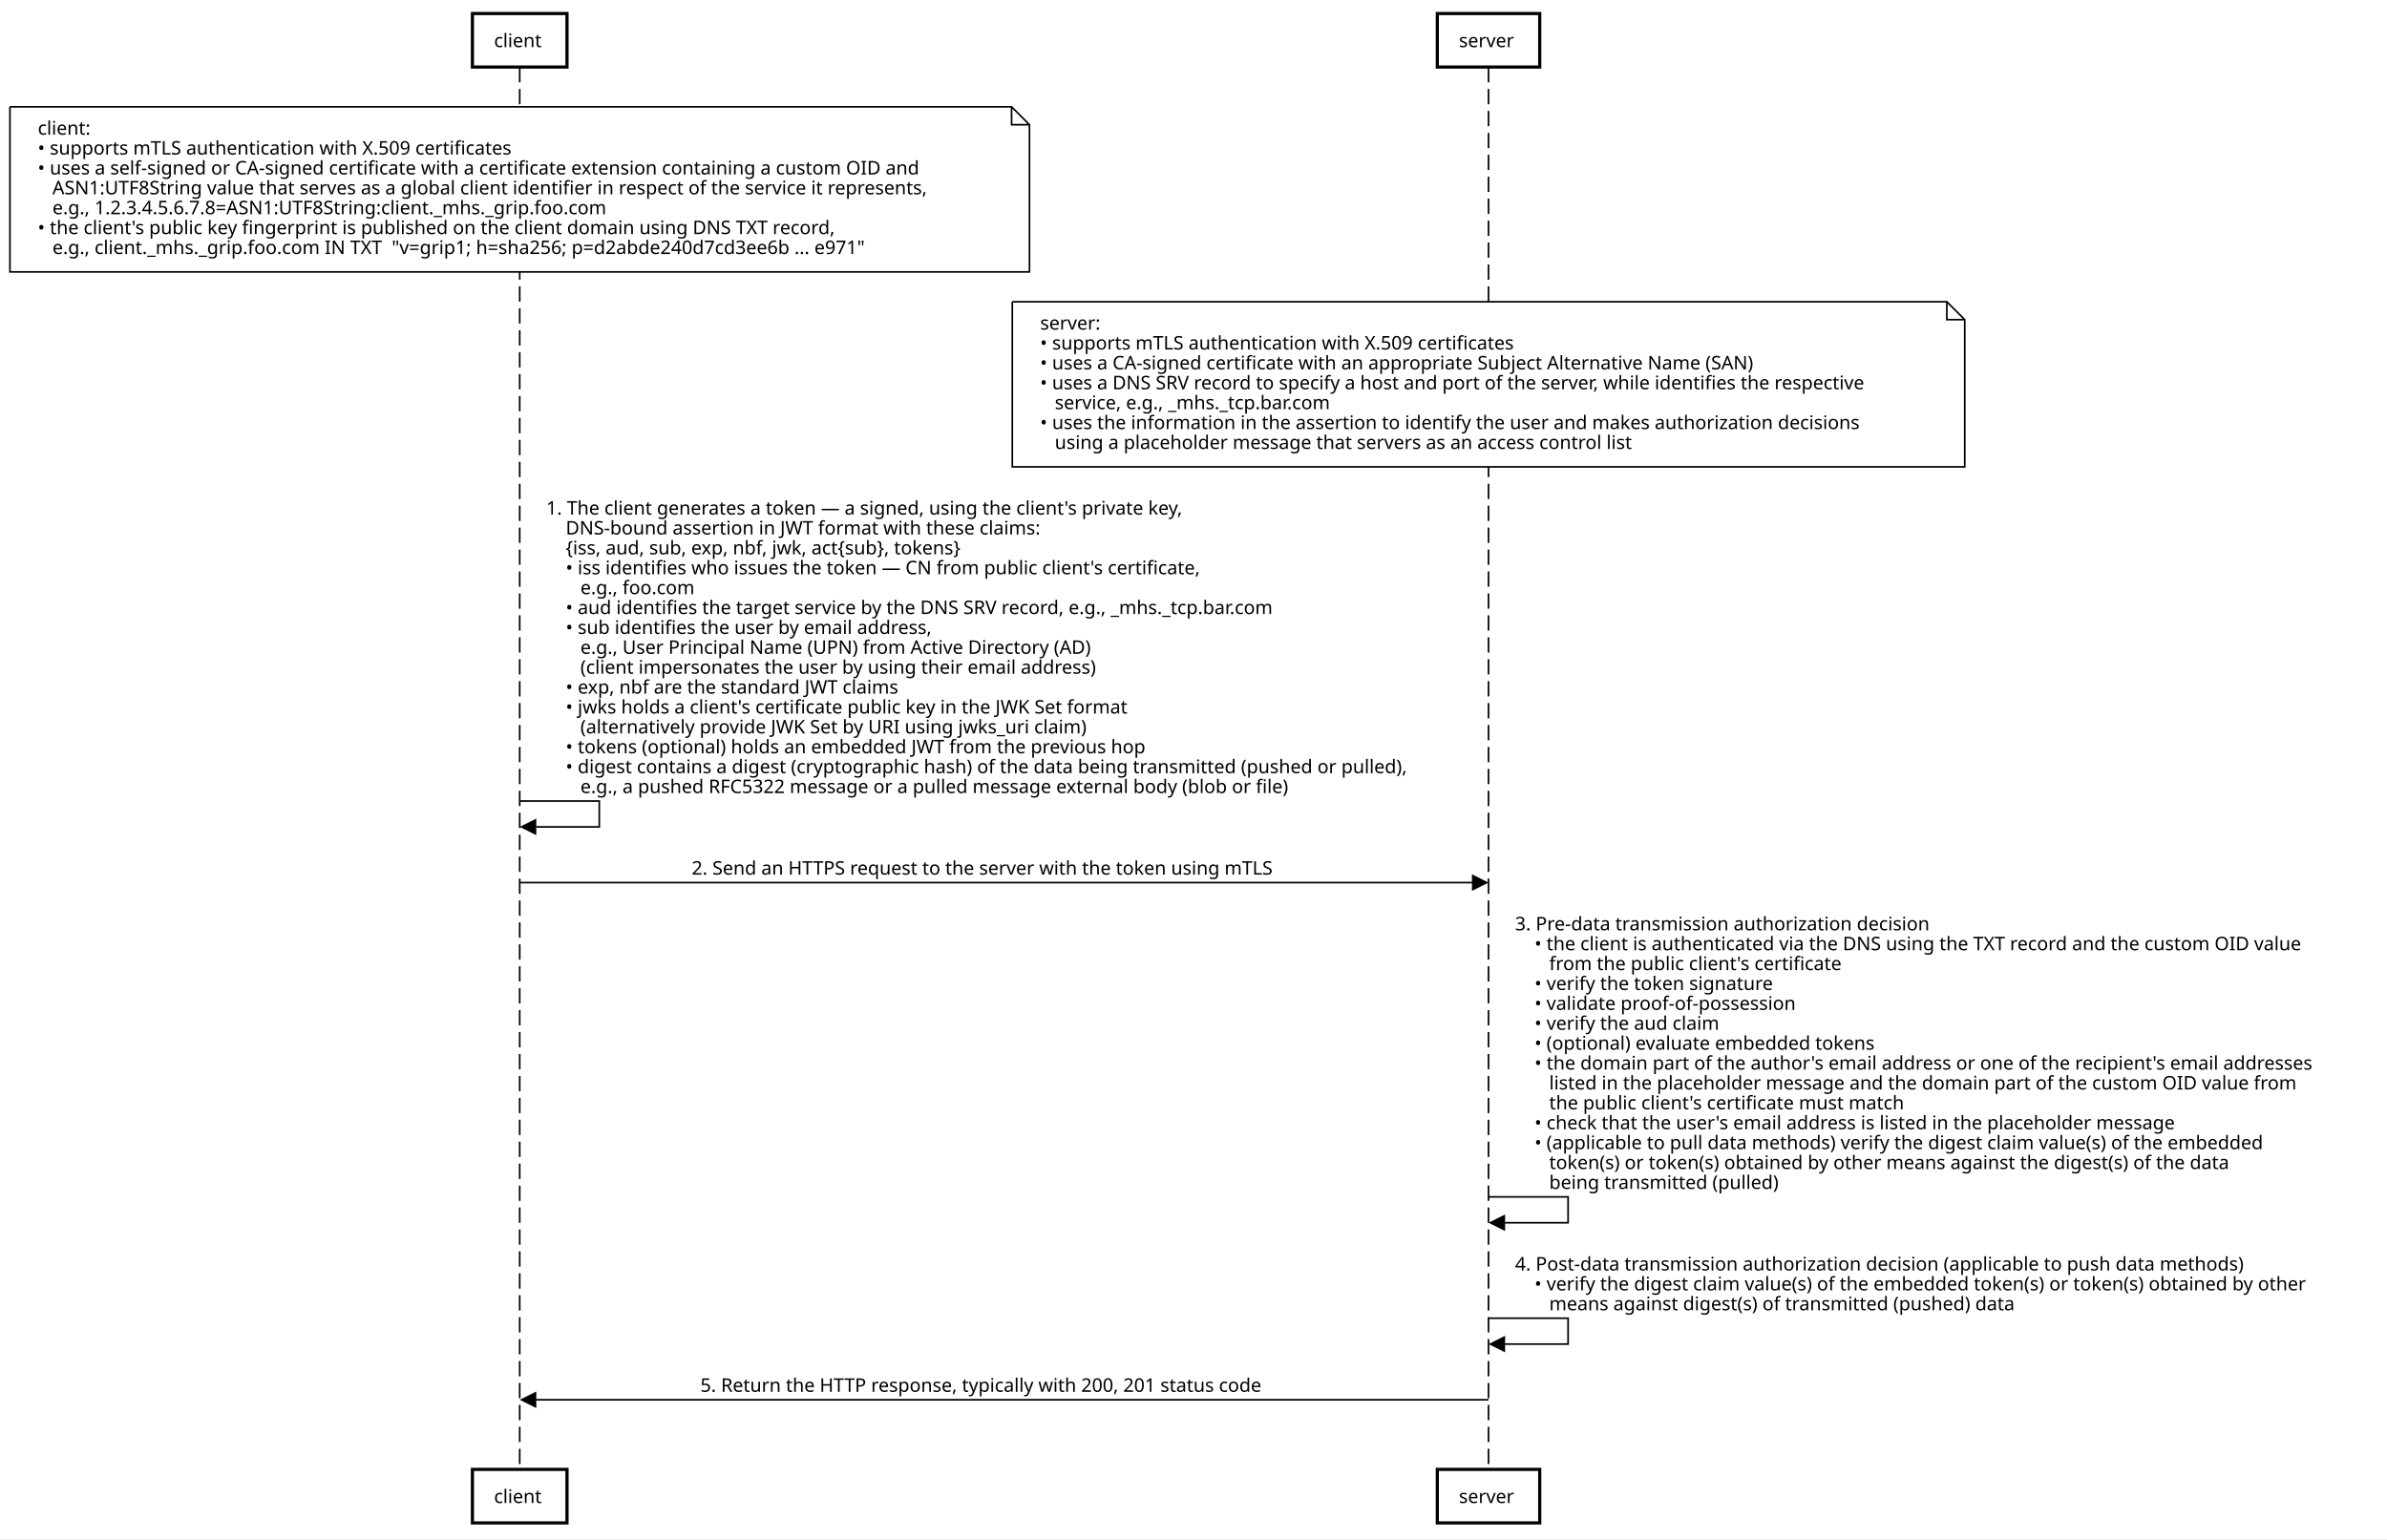
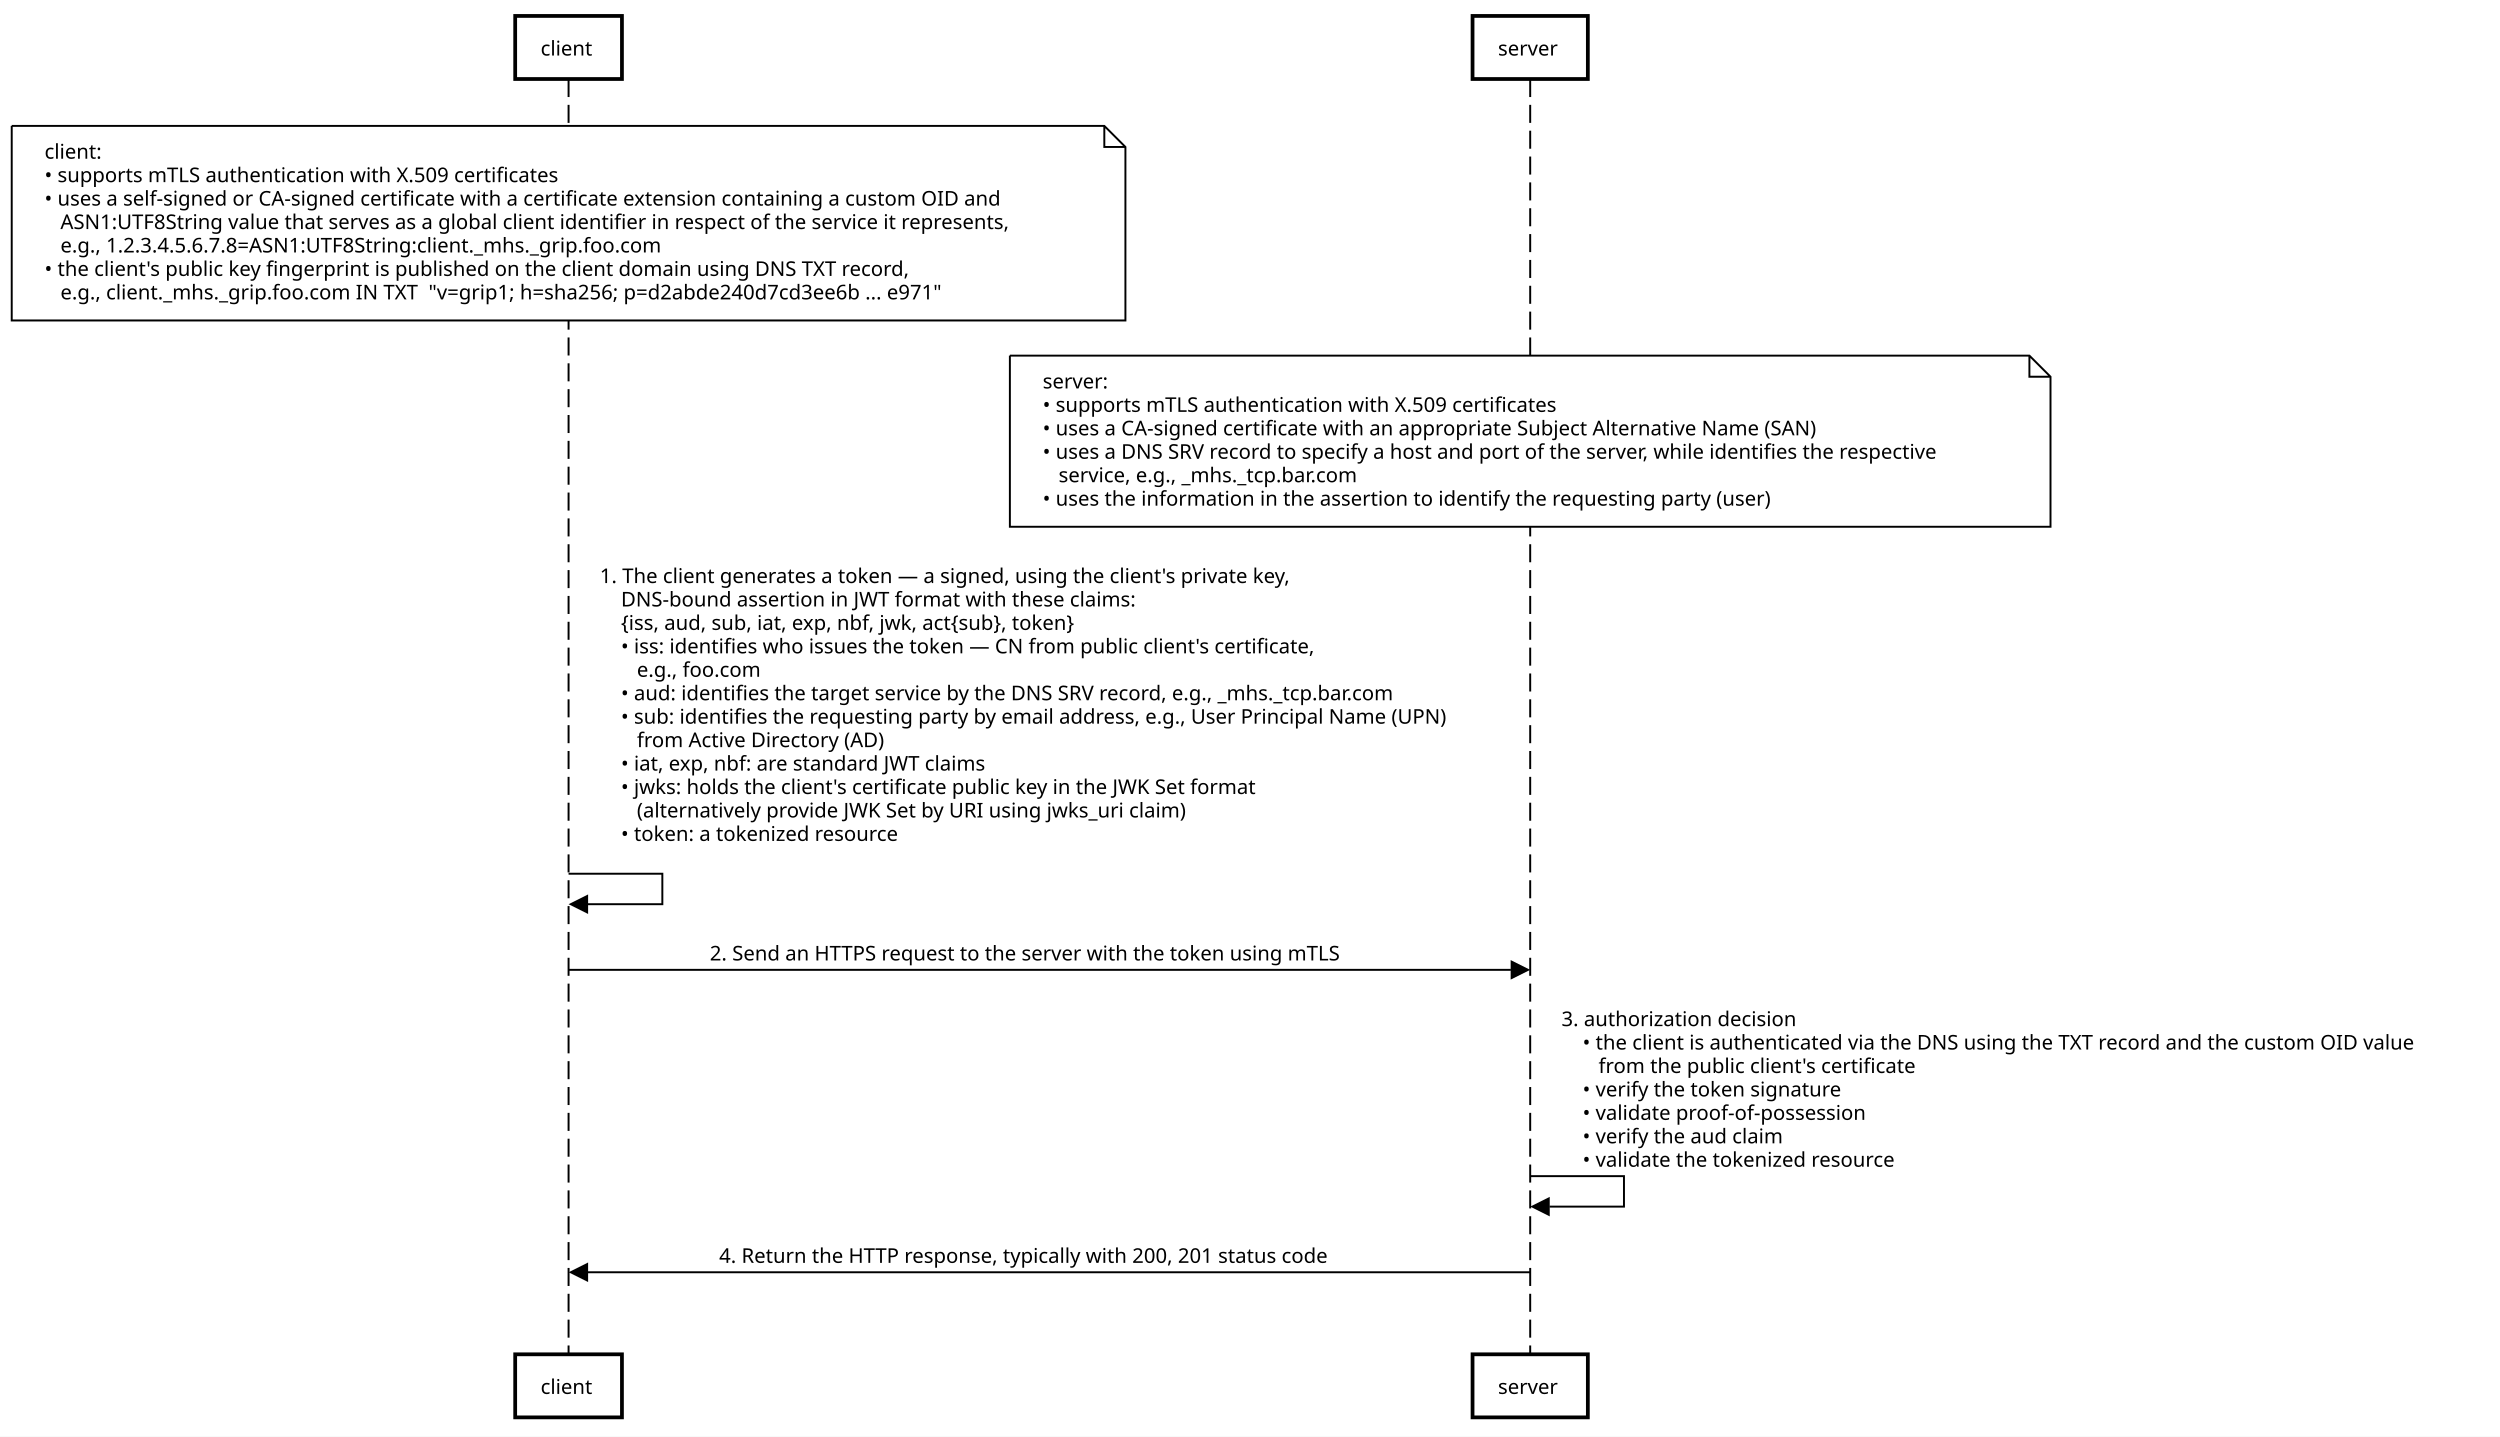
- <svg xmlns="http://www.w3.org/2000/svg" version="1.1" width="1357" height="875">
+ <svg xmlns="http://www.w3.org/2000/svg" version="1.1" width="1474" height="847">
  <defs />
  <g>
    <g />
    <g />
    <g />
    <g />
    <g />
    <g />
    <g />
    <g />
    <g />
    <g />
    <g />
    <g />
    <g />
    <g />
    <g />
    <g />
    <g />
    <g />
    <g />
    <g />
    <g />
    <g />
    <g />
    <g />
    <g />
    <g />
    <g />
    <g />
    <g />
    <g />
    <g />
    <g />
    <g />
    <g />
    <g />
    <g />
    <g />
-     <g />
-     <g />
-     <g />
-     <g />
-     <g />
-     <g />
-     <g />
-     <g />
-     <g />
-     <g />
-     <g />
-     <g />
-     <g />
-     <g>
-       <rect fill="white" stroke="none" x="0" y="0" width="1357" height="875" />
-     </g>
-     <g />
-     <g>
-       <path fill="none" stroke="black" paint-order="fill stroke markers" d=" M 295.454 38.111 L 295.454 835.395" stroke-miterlimit="10" stroke-width="0.942" stroke-dasharray="8.699,3.77" />
-       <path fill="none" stroke="black" paint-order="fill stroke markers" d=" M 846.22 38.111 L 846.22 835.395" stroke-miterlimit="10" stroke-width="0.942" stroke-dasharray="8.699,3.77" />
-     </g>
-     <g>
-       <path fill="none" stroke="none" />
-       <g>
-         <path fill="white" stroke="black" paint-order="fill stroke markers" d=" M 268.575 7.69 L 322.332 7.69 L 322.332 38.111 L 268.575 38.111 L 268.575 7.69 Z" stroke-miterlimit="10" stroke-width="1.809" stroke-dasharray="" />
-       </g>
-       <g>
-         <text fill="black" stroke="none" font-family="sans-serif" font-size="8pt" font-style="normal" font-weight="normal" text-decoration="normal" x="280.845" y="26.802" text-anchor="start" dominant-baseline="alphabetic" xml:space="preserve">client</text>
-       </g>
-       <path fill="none" stroke="none" />
-       <g>
-         <path fill="white" stroke="black" paint-order="fill stroke markers" d=" M 817.108 7.69 L 875.332 7.69 L 875.332 38.111 L 817.108 38.111 L 817.108 7.69 Z" stroke-miterlimit="10" stroke-width="1.809" stroke-dasharray="" />
-       </g>
-       <g>
-         <text fill="black" stroke="none" font-family="sans-serif" font-size="8pt" font-style="normal" font-weight="normal" text-decoration="normal" x="829.379" y="26.802" text-anchor="start" dominant-baseline="alphabetic" xml:space="preserve">server</text>
-       </g>
-       <path fill="none" stroke="none" />
-       <g>
-         <path fill="white" stroke="black" paint-order="fill stroke markers" d=" M 268.575 835.395 L 322.332 835.395 L 322.332 865.816 L 268.575 865.816 L 268.575 835.395 Z" stroke-miterlimit="10" stroke-width="1.809" stroke-dasharray="" />
-       </g>
-       <g>
-         <text fill="black" stroke="none" font-family="sans-serif" font-size="8pt" font-style="normal" font-weight="normal" text-decoration="normal" x="280.845" y="854.507" text-anchor="start" dominant-baseline="alphabetic" xml:space="preserve">client</text>
-       </g>
-       <path fill="none" stroke="none" />
-       <g>
-         <path fill="white" stroke="black" paint-order="fill stroke markers" d=" M 817.108 835.395 L 875.332 835.395 L 875.332 865.816 L 817.108 865.816 L 817.108 835.395 Z" stroke-miterlimit="10" stroke-width="1.809" stroke-dasharray="" />
-       </g>
-       <g>
-         <text fill="black" stroke="none" font-family="sans-serif" font-size="8pt" font-style="normal" font-weight="normal" text-decoration="normal" x="829.379" y="854.507" text-anchor="start" dominant-baseline="alphabetic" xml:space="preserve">server</text>
-       </g>
-     </g>
-     <g>
-       <path fill="white" stroke="black" paint-order="fill stroke markers" d=" M 5.654 60.729 L 575.075 60.729 L 585.253 70.907 L 585.253 154.594 L 5.654 154.594 L 5.654 60.729 M 575.075 60.729 L 575.075 70.907 L 585.253 70.907" stroke-miterlimit="10" stroke-width="0.942" stroke-dasharray="" />
-       <g>
-         <text fill="black" stroke="none" font-family="sans-serif" font-size="8pt" font-style="normal" font-weight="normal" text-decoration="normal" x="21.487" y="76.562" text-anchor="start" dominant-baseline="alphabetic" xml:space="preserve">client:</text>
-         <text fill="black" stroke="none" font-family="sans-serif" font-size="8pt" font-style="normal" font-weight="normal" text-decoration="normal" x="21.487" y="87.871" text-anchor="start" dominant-baseline="alphabetic" xml:space="preserve">• supports mTLS authentication with X.509 certificates</text>
-         <text fill="black" stroke="none" font-family="sans-serif" font-size="8pt" font-style="normal" font-weight="normal" text-decoration="normal" x="21.487" y="99.18" text-anchor="start" dominant-baseline="alphabetic" xml:space="preserve">• uses a self-signed or CA-signed certificate with a certificate extension containing a custom OID and</text>
-         <text fill="black" stroke="none" font-family="sans-serif" font-size="8pt" font-style="normal" font-weight="normal" text-decoration="normal" x="21.487" y="110.489" text-anchor="start" dominant-baseline="alphabetic" xml:space="preserve">   ASN1:UTF8String value that serves as a global client identifier in respect of the service it represents,</text>
-         <text fill="black" stroke="none" font-family="sans-serif" font-size="8pt" font-style="normal" font-weight="normal" text-decoration="normal" x="21.487" y="121.798" text-anchor="start" dominant-baseline="alphabetic" xml:space="preserve">   e.g., 1.2.3.4.5.6.7.8=ASN1:UTF8String:client._mhs._grip.foo.com</text>
-         <text fill="black" stroke="none" font-family="sans-serif" font-size="8pt" font-style="normal" font-weight="normal" text-decoration="normal" x="21.487" y="133.107" text-anchor="start" dominant-baseline="alphabetic" xml:space="preserve">• the client's public key fingerprint is published on the client domain using DNS TXT record,</text>
-         <text fill="black" stroke="none" font-family="sans-serif" font-size="8pt" font-style="normal" font-weight="normal" text-decoration="normal" x="21.487" y="144.416" text-anchor="start" dominant-baseline="alphabetic" xml:space="preserve">   e.g., client._mhs._grip.foo.com IN TXT  "v=grip1; h=sha256; p=d2abde240d7cd3ee6b ... e971"</text>
-       </g>
-       <path fill="white" stroke="black" paint-order="fill stroke markers" d=" M 575.488 171.557 L 1106.775 171.557 L 1116.953 181.735 L 1116.953 265.422 L 575.488 265.422 L 575.488 171.557 M 1106.775 171.557 L 1106.775 181.735 L 1116.953 181.735" stroke-miterlimit="10" stroke-width="0.942" stroke-dasharray="" />
-       <g>
-         <text fill="black" stroke="none" font-family="sans-serif" font-size="8pt" font-style="normal" font-weight="normal" text-decoration="normal" x="591.32" y="187.39" text-anchor="start" dominant-baseline="alphabetic" xml:space="preserve">server:</text>
-         <text fill="black" stroke="none" font-family="sans-serif" font-size="8pt" font-style="normal" font-weight="normal" text-decoration="normal" x="591.32" y="198.699" text-anchor="start" dominant-baseline="alphabetic" xml:space="preserve">• supports mTLS authentication with X.509 certificates</text>
-         <text fill="black" stroke="none" font-family="sans-serif" font-size="8pt" font-style="normal" font-weight="normal" text-decoration="normal" x="591.32" y="210.008" text-anchor="start" dominant-baseline="alphabetic" xml:space="preserve">• uses a CA-signed certificate with an appropriate Subject Alternative Name (SAN)</text>
-         <text fill="black" stroke="none" font-family="sans-serif" font-size="8pt" font-style="normal" font-weight="normal" text-decoration="normal" x="591.32" y="221.317" text-anchor="start" dominant-baseline="alphabetic" xml:space="preserve">• uses a DNS SRV record to specify a host and port of the server, while identifies the respective</text>
-         <text fill="black" stroke="none" font-family="sans-serif" font-size="8pt" font-style="normal" font-weight="normal" text-decoration="normal" x="591.32" y="232.626" text-anchor="start" dominant-baseline="alphabetic" xml:space="preserve">   service, e.g., _mhs._tcp.bar.com</text>
-         <text fill="black" stroke="none" font-family="sans-serif" font-size="8pt" font-style="normal" font-weight="normal" text-decoration="normal" x="591.32" y="243.935" text-anchor="start" dominant-baseline="alphabetic" xml:space="preserve">• uses the information in the assertion to identify the user and makes authorization decisions</text>
-         <text fill="black" stroke="none" font-family="sans-serif" font-size="8pt" font-style="normal" font-weight="normal" text-decoration="normal" x="591.32" y="255.244" text-anchor="start" dominant-baseline="alphabetic" xml:space="preserve">   using a placeholder message that servers as an access control list</text>
-       </g>
-       <g>
-         <g>
-           <rect fill="white" stroke="none" x="308.836" y="282.385" width="395.943" height="14.702" />
-         </g>
-         <g>
-           <rect fill="white" stroke="none" x="308.836" y="293.694" width="305.043" height="14.702" />
-         </g>
-         <g>
-           <rect fill="white" stroke="none" x="308.836" y="305.003" width="269.859" height="14.702" />
-         </g>
-         <g>
-           <rect fill="white" stroke="none" x="308.836" y="316.312" width="406.426" height="14.702" />
-         </g>
-         <g>
-           <rect fill="white" stroke="none" x="308.836" y="327.621" width="96.609" height="14.702" />
-         </g>
-         <g>
-           <rect fill="white" stroke="none" x="308.836" y="338.93" width="455.376" height="14.702" />
-         </g>
-         <g>
-           <rect fill="white" stroke="none" x="308.836" y="350.239" width="243.109" height="14.702" />
-         </g>
-         <g>
-           <rect fill="white" stroke="none" x="308.836" y="361.548" width="339.526" height="14.702" />
-         </g>
-         <g>
-           <rect fill="white" stroke="none" x="308.836" y="372.857" width="342.643" height="14.702" />
-         </g>
-         <g>
-           <rect fill="white" stroke="none" x="308.836" y="384.166" width="223.126" height="14.702" />
-         </g>
-         <g>
-           <rect fill="white" stroke="none" x="308.836" y="395.475" width="364.976" height="14.702" />
-         </g>
-         <g>
-           <rect fill="white" stroke="none" x="308.836" y="406.784" width="338.843" height="14.702" />
-         </g>
-         <g>
-           <rect fill="white" stroke="none" x="308.836" y="418.093" width="370.476" height="14.702" />
-         </g>
-         <g>
-           <rect fill="white" stroke="none" x="308.836" y="429.402" width="533.426" height="14.702" />
-         </g>
-         <g>
-           <rect fill="white" stroke="none" x="308.836" y="440.711" width="462.359" height="14.702" />
-         </g>
-         <text fill="black" stroke="none" font-family="sans-serif" font-size="8pt" font-style="normal" font-weight="normal" text-decoration="normal" x="310.532" y="292.563" text-anchor="start" dominant-baseline="alphabetic" xml:space="preserve">1. The client generates a token — a signed, using the client's private key,</text>
-         <text fill="black" stroke="none" font-family="sans-serif" font-size="8pt" font-style="normal" font-weight="normal" text-decoration="normal" x="310.532" y="303.872" text-anchor="start" dominant-baseline="alphabetic" xml:space="preserve">    DNS-bound assertion in JWT format with these claims:</text>
-         <text fill="black" stroke="none" font-family="sans-serif" font-size="8pt" font-style="normal" font-weight="normal" text-decoration="normal" x="310.532" y="315.181" text-anchor="start" dominant-baseline="alphabetic" xml:space="preserve">    {iss, aud, sub, exp, nbf, jwk, act{sub}, tokens}</text>
-         <text fill="black" stroke="none" font-family="sans-serif" font-size="8pt" font-style="normal" font-weight="normal" text-decoration="normal" x="310.532" y="326.49" text-anchor="start" dominant-baseline="alphabetic" xml:space="preserve">    • iss identifies who issues the token — CN from public client's certificate,</text>
-         <text fill="black" stroke="none" font-family="sans-serif" font-size="8pt" font-style="normal" font-weight="normal" text-decoration="normal" x="310.532" y="337.799" text-anchor="start" dominant-baseline="alphabetic" xml:space="preserve">       e.g., foo.com</text>
-         <text fill="black" stroke="none" font-family="sans-serif" font-size="8pt" font-style="normal" font-weight="normal" text-decoration="normal" x="310.532" y="349.108" text-anchor="start" dominant-baseline="alphabetic" xml:space="preserve">    • aud identifies the target service by the DNS SRV record, e.g., _mhs._tcp.bar.com</text>
-         <text fill="black" stroke="none" font-family="sans-serif" font-size="8pt" font-style="normal" font-weight="normal" text-decoration="normal" x="310.532" y="360.417" text-anchor="start" dominant-baseline="alphabetic" xml:space="preserve">    • sub identifies the user by email address,</text>
-         <text fill="black" stroke="none" font-family="sans-serif" font-size="8pt" font-style="normal" font-weight="normal" text-decoration="normal" x="310.532" y="371.726" text-anchor="start" dominant-baseline="alphabetic" xml:space="preserve">       e.g., User Principal Name (UPN) from Active Directory (AD)</text>
-         <text fill="black" stroke="none" font-family="sans-serif" font-size="8pt" font-style="normal" font-weight="normal" text-decoration="normal" x="310.532" y="383.035" text-anchor="start" dominant-baseline="alphabetic" xml:space="preserve">       (client impersonates the user by using their email address)</text>
-         <text fill="black" stroke="none" font-family="sans-serif" font-size="8pt" font-style="normal" font-weight="normal" text-decoration="normal" x="310.532" y="394.344" text-anchor="start" dominant-baseline="alphabetic" xml:space="preserve">    • exp, nbf are the standard JWT claims</text>
-         <text fill="black" stroke="none" font-family="sans-serif" font-size="8pt" font-style="normal" font-weight="normal" text-decoration="normal" x="310.532" y="405.653" text-anchor="start" dominant-baseline="alphabetic" xml:space="preserve">    • jwks holds a client's certificate public key in the JWK Set format</text>
-         <text fill="black" stroke="none" font-family="sans-serif" font-size="8pt" font-style="normal" font-weight="normal" text-decoration="normal" x="310.532" y="416.962" text-anchor="start" dominant-baseline="alphabetic" xml:space="preserve">       (alternatively provide JWK Set by URI using jwks_uri claim)</text>
-         <text fill="black" stroke="none" font-family="sans-serif" font-size="8pt" font-style="normal" font-weight="normal" text-decoration="normal" x="310.532" y="428.271" text-anchor="start" dominant-baseline="alphabetic" xml:space="preserve">    • tokens (optional) holds an embedded JWT from the previous hop</text>
-         <text fill="black" stroke="none" font-family="sans-serif" font-size="8pt" font-style="normal" font-weight="normal" text-decoration="normal" x="310.532" y="439.58" text-anchor="start" dominant-baseline="alphabetic" xml:space="preserve">    • digest contains a digest (cryptographic hash) of the data being transmitted (pushed or pulled),</text>
-         <text fill="black" stroke="none" font-family="sans-serif" font-size="8pt" font-style="normal" font-weight="normal" text-decoration="normal" x="310.532" y="450.889" text-anchor="start" dominant-baseline="alphabetic" xml:space="preserve">       e.g., a pushed RFC5322 message or a pulled message external body (blob or file)</text>
-       </g>
-       <g>
-         <path fill="none" stroke="black" paint-order="fill stroke markers" d=" M 295.454 455.413 L 340.69 455.413 L 340.69 470.115 L 304.765 470.115" stroke-miterlimit="10" stroke-width="0.942" stroke-dasharray="" />
-         <g transform="translate(295.4537,470.1146) translate(-295.4537,-470.1146)">
-           <path fill="black" stroke="none" paint-order="stroke fill markers" d=" M 304.878 465.403 L 295.454 470.115 L 304.878 474.827 Z" />
-         </g>
-       </g>
-       <g>
-         <g>
-           <rect fill="white" stroke="none" x="391.549" y="487.078" width="358.576" height="14.702" />
-         </g>
-         <text fill="black" stroke="none" font-family="sans-serif" font-size="8pt" font-style="normal" font-weight="normal" text-decoration="normal" x="393.245" y="497.256" text-anchor="start" dominant-baseline="alphabetic" xml:space="preserve">2. Send an HTTPS request to the server with the token using mTLS</text>
-       </g>
-       <g>
-         <path fill="none" stroke="black" paint-order="fill stroke markers" d=" M 295.454 501.78 L 836.909 501.78" stroke-miterlimit="10" stroke-width="0.942" stroke-dasharray="" />
-         <g transform="translate(846.2202,501.7797) translate(-846.2202,-501.7797)">
-           <path fill="black" stroke="none" paint-order="stroke fill markers" d=" M 836.796 497.068 L 846.22 501.78 L 836.796 506.492 Z" />
-         </g>
-       </g>
-       <g>
-         <g>
-           <rect fill="white" stroke="none" x="859.603" y="518.743" width="254.126" height="14.702" />
-         </g>
-         <g>
-           <rect fill="white" stroke="none" x="859.603" y="530.052" width="488.876" height="14.702" />
-         </g>
-         <g>
-           <rect fill="white" stroke="none" x="859.603" y="541.361" width="206.209" height="14.702" />
-         </g>
-         <g>
-           <rect fill="white" stroke="none" x="859.603" y="552.67" width="164.126" height="14.702" />
-         </g>
-         <g>
-           <rect fill="white" stroke="none" x="859.603" y="563.979" width="175.543" height="14.702" />
-         </g>
-         <g>
-           <rect fill="white" stroke="none" x="859.603" y="575.288" width="132.893" height="14.702" />
-         </g>
-         <g>
-           <rect fill="white" stroke="none" x="859.603" y="586.597" width="226.793" height="14.702" />
-         </g>
-         <g>
-           <rect fill="white" stroke="none" x="859.603" y="597.906" width="492.293" height="14.702" />
-         </g>
-         <g>
-           <rect fill="white" stroke="none" x="859.603" y="609.215" width="480.476" height="14.702" />
-         </g>
-         <g>
-           <rect fill="white" stroke="none" x="859.603" y="620.524" width="245.309" height="14.702" />
-         </g>
-         <g>
-           <rect fill="white" stroke="none" x="859.603" y="631.833" width="411.793" height="14.702" />
-         </g>
-         <g>
-           <rect fill="white" stroke="none" x="859.603" y="643.142" width="467.226" height="14.702" />
-         </g>
-         <g>
-           <rect fill="white" stroke="none" x="859.603" y="654.451" width="444.793" height="14.702" />
-         </g>
-         <g>
-           <rect fill="white" stroke="none" x="859.603" y="665.76" width="166.893" height="14.702" />
-         </g>
-         <text fill="black" stroke="none" font-family="sans-serif" font-size="8pt" font-style="normal" font-weight="normal" text-decoration="normal" x="861.299" y="528.921" text-anchor="start" dominant-baseline="alphabetic" xml:space="preserve">3. Pre-data transmission authorization decision</text>
-         <text fill="black" stroke="none" font-family="sans-serif" font-size="8pt" font-style="normal" font-weight="normal" text-decoration="normal" x="861.299" y="540.23" text-anchor="start" dominant-baseline="alphabetic" xml:space="preserve">    • the client is authenticated via the DNS using the TXT record and the custom OID value</text>
-         <text fill="black" stroke="none" font-family="sans-serif" font-size="8pt" font-style="normal" font-weight="normal" text-decoration="normal" x="861.299" y="551.539" text-anchor="start" dominant-baseline="alphabetic" xml:space="preserve">       from the public client's certificate</text>
-         <text fill="black" stroke="none" font-family="sans-serif" font-size="8pt" font-style="normal" font-weight="normal" text-decoration="normal" x="861.299" y="562.848" text-anchor="start" dominant-baseline="alphabetic" xml:space="preserve">    • verify the token signature</text>
-         <text fill="black" stroke="none" font-family="sans-serif" font-size="8pt" font-style="normal" font-weight="normal" text-decoration="normal" x="861.299" y="574.157" text-anchor="start" dominant-baseline="alphabetic" xml:space="preserve">    • validate proof-of-possession</text>
-         <text fill="black" stroke="none" font-family="sans-serif" font-size="8pt" font-style="normal" font-weight="normal" text-decoration="normal" x="861.299" y="585.466" text-anchor="start" dominant-baseline="alphabetic" xml:space="preserve">    • verify the aud claim</text>
-         <text fill="black" stroke="none" font-family="sans-serif" font-size="8pt" font-style="normal" font-weight="normal" text-decoration="normal" x="861.299" y="596.775" text-anchor="start" dominant-baseline="alphabetic" xml:space="preserve">    • (optional) evaluate embedded tokens</text>
-         <text fill="black" stroke="none" font-family="sans-serif" font-size="8pt" font-style="normal" font-weight="normal" text-decoration="normal" x="861.299" y="608.084" text-anchor="start" dominant-baseline="alphabetic" xml:space="preserve">    • the domain part of the author's email address or one of the recipient's email addresses</text>
-         <text fill="black" stroke="none" font-family="sans-serif" font-size="8pt" font-style="normal" font-weight="normal" text-decoration="normal" x="861.299" y="619.393" text-anchor="start" dominant-baseline="alphabetic" xml:space="preserve">       listed in the placeholder message and the domain part of the custom OID value from</text>
-         <text fill="black" stroke="none" font-family="sans-serif" font-size="8pt" font-style="normal" font-weight="normal" text-decoration="normal" x="861.299" y="630.702" text-anchor="start" dominant-baseline="alphabetic" xml:space="preserve">       the public client's certificate must match</text>
-         <text fill="black" stroke="none" font-family="sans-serif" font-size="8pt" font-style="normal" font-weight="normal" text-decoration="normal" x="861.299" y="642.011" text-anchor="start" dominant-baseline="alphabetic" xml:space="preserve">    • check that the user's email address is listed in the placeholder message</text>
-         <text fill="black" stroke="none" font-family="sans-serif" font-size="8pt" font-style="normal" font-weight="normal" text-decoration="normal" x="861.299" y="653.32" text-anchor="start" dominant-baseline="alphabetic" xml:space="preserve">    • (applicable to pull data methods) verify the digest claim value(s) of the embedded</text>
-         <text fill="black" stroke="none" font-family="sans-serif" font-size="8pt" font-style="normal" font-weight="normal" text-decoration="normal" x="861.299" y="664.629" text-anchor="start" dominant-baseline="alphabetic" xml:space="preserve">       token(s) or token(s) obtained by other means against the digest(s) of the data</text>
-         <text fill="black" stroke="none" font-family="sans-serif" font-size="8pt" font-style="normal" font-weight="normal" text-decoration="normal" x="861.299" y="675.938" text-anchor="start" dominant-baseline="alphabetic" xml:space="preserve">       being transmitted (pulled)</text>
-       </g>
-       <g>
-         <path fill="none" stroke="black" paint-order="fill stroke markers" d=" M 846.22 680.462 L 891.456 680.462 L 891.456 695.163 L 855.531 695.163" stroke-miterlimit="10" stroke-width="0.942" stroke-dasharray="" />
-         <g transform="translate(846.2202,695.1634) translate(-846.2202,-695.1634)">
-           <path fill="black" stroke="none" paint-order="stroke fill markers" d=" M 855.644 690.451 L 846.22 695.163 L 855.644 699.876 Z" />
-         </g>
-       </g>
-       <g>
-         <g>
-           <rect fill="white" stroke="none" x="859.603" y="712.127" width="446.309" height="14.702" />
-         </g>
-         <g>
-           <rect fill="white" stroke="none" x="859.603" y="723.436" width="493.559" height="14.702" />
-         </g>
-         <g>
-           <rect fill="white" stroke="none" x="859.603" y="734.745" width="312.793" height="14.702" />
-         </g>
-         <text fill="black" stroke="none" font-family="sans-serif" font-size="8pt" font-style="normal" font-weight="normal" text-decoration="normal" x="861.299" y="722.305" text-anchor="start" dominant-baseline="alphabetic" xml:space="preserve">4. Post-data transmission authorization decision (applicable to push data methods)</text>
-         <text fill="black" stroke="none" font-family="sans-serif" font-size="8pt" font-style="normal" font-weight="normal" text-decoration="normal" x="861.299" y="733.614" text-anchor="start" dominant-baseline="alphabetic" xml:space="preserve">    • verify the digest claim value(s) of the embedded token(s) or token(s) obtained by other</text>
-         <text fill="black" stroke="none" font-family="sans-serif" font-size="8pt" font-style="normal" font-weight="normal" text-decoration="normal" x="861.299" y="744.923" text-anchor="start" dominant-baseline="alphabetic" xml:space="preserve">       means against digest(s) of transmitted (pushed) data</text>
-       </g>
-       <g>
-         <path fill="none" stroke="black" paint-order="fill stroke markers" d=" M 846.22 749.447 L 891.456 749.447 L 891.456 764.148 L 855.531 764.148" stroke-miterlimit="10" stroke-width="0.942" stroke-dasharray="" />
-         <g transform="translate(846.2202,764.1482) translate(-846.2202,-764.1482)">
-           <path fill="black" stroke="none" paint-order="stroke fill markers" d=" M 855.644 759.436 L 846.22 764.148 L 855.644 768.86 Z" />
-         </g>
-       </g>
-       <g>
-         <g>
-           <rect fill="white" stroke="none" x="396.449" y="781.112" width="348.776" height="14.702" />
-         </g>
-         <text fill="black" stroke="none" font-family="sans-serif" font-size="8pt" font-style="normal" font-weight="normal" text-decoration="normal" x="398.145" y="791.29" text-anchor="start" dominant-baseline="alphabetic" xml:space="preserve">5. Return the HTTP response, typically with 200, 201 status code</text>
-       </g>
-       <g>
-         <path fill="none" stroke="black" paint-order="fill stroke markers" d=" M 846.22 795.813 L 304.765 795.813" stroke-miterlimit="10" stroke-width="0.942" stroke-dasharray="" />
-         <g transform="translate(295.4537,795.8134) translate(-295.4537,-795.8134)">
-           <path fill="black" stroke="none" paint-order="stroke fill markers" d=" M 304.878 791.101 L 295.454 795.813 L 304.878 800.525 Z" />
+     <g>
+       <rect fill="white" stroke="none" x="0" y="0" width="1474" height="847" />
+     </g>
+     <g />
+     <g>
+       <path fill="none" stroke="black" paint-order="fill stroke markers" d=" M 335.229 46.58 L 335.229 798.502" stroke-miterlimit="10" stroke-width="1.152" stroke-dasharray="10.632,4.607" />
+       <path fill="none" stroke="black" paint-order="fill stroke markers" d=" M 902.203 46.58 L 902.203 798.502" stroke-miterlimit="10" stroke-width="1.152" stroke-dasharray="10.632,4.607" />
+     </g>
+     <g>
+       <path fill="none" stroke="none" />
+       <g>
+         <path fill="white" stroke="black" paint-order="fill stroke markers" d=" M 303.757 9.399 L 366.701 9.399 L 366.701 46.58 L 303.757 46.58 L 303.757 9.399 Z" stroke-miterlimit="10" stroke-width="2.212" stroke-dasharray="" />
+       </g>
+       <g>
+         <text fill="black" stroke="none" font-family="sans-serif" font-size="9pt" font-style="normal" font-weight="normal" text-decoration="normal" x="318.754" y="32.758" text-anchor="start" dominant-baseline="alphabetic" xml:space="preserve">client</text>
+       </g>
+       <path fill="none" stroke="none" />
+       <g>
+         <path fill="white" stroke="black" paint-order="fill stroke markers" d=" M 868.214 9.399 L 936.191 9.399 L 936.191 46.58 L 868.214 46.58 L 868.214 9.399 Z" stroke-miterlimit="10" stroke-width="2.212" stroke-dasharray="" />
+       </g>
+       <g>
+         <text fill="black" stroke="none" font-family="sans-serif" font-size="9pt" font-style="normal" font-weight="normal" text-decoration="normal" x="883.211" y="32.758" text-anchor="start" dominant-baseline="alphabetic" xml:space="preserve">server</text>
+       </g>
+       <path fill="none" stroke="none" />
+       <g>
+         <path fill="white" stroke="black" paint-order="fill stroke markers" d=" M 303.757 798.502 L 366.701 798.502 L 366.701 835.684 L 303.757 835.684 L 303.757 798.502 Z" stroke-miterlimit="10" stroke-width="2.212" stroke-dasharray="" />
+       </g>
+       <g>
+         <text fill="black" stroke="none" font-family="sans-serif" font-size="9pt" font-style="normal" font-weight="normal" text-decoration="normal" x="318.754" y="821.862" text-anchor="start" dominant-baseline="alphabetic" xml:space="preserve">client</text>
+       </g>
+       <path fill="none" stroke="none" />
+       <g>
+         <path fill="white" stroke="black" paint-order="fill stroke markers" d=" M 868.214 798.502 L 936.191 798.502 L 936.191 835.684 L 868.214 835.684 L 868.214 798.502 Z" stroke-miterlimit="10" stroke-width="2.212" stroke-dasharray="" />
+       </g>
+       <g>
+         <text fill="black" stroke="none" font-family="sans-serif" font-size="9pt" font-style="normal" font-weight="normal" text-decoration="normal" x="883.211" y="821.862" text-anchor="start" dominant-baseline="alphabetic" xml:space="preserve">server</text>
+       </g>
+     </g>
+     <g>
+       <path fill="white" stroke="black" paint-order="fill stroke markers" d=" M 6.911 74.225 L 651.106 74.225 L 663.546 86.665 L 663.546 188.948 L 6.911 188.948 L 6.911 74.225 M 651.106 74.225 L 651.106 86.665 L 663.546 86.665" stroke-miterlimit="10" stroke-width="1.152" stroke-dasharray="" />
+       <g>
+         <text fill="black" stroke="none" font-family="sans-serif" font-size="9pt" font-style="normal" font-weight="normal" text-decoration="normal" x="26.262" y="93.576" text-anchor="start" dominant-baseline="alphabetic" xml:space="preserve">client:</text>
+         <text fill="black" stroke="none" font-family="sans-serif" font-size="9pt" font-style="normal" font-weight="normal" text-decoration="normal" x="26.262" y="107.398" text-anchor="start" dominant-baseline="alphabetic" xml:space="preserve">• supports mTLS authentication with X.509 certificates</text>
+         <text fill="black" stroke="none" font-family="sans-serif" font-size="9pt" font-style="normal" font-weight="normal" text-decoration="normal" x="26.262" y="121.22" text-anchor="start" dominant-baseline="alphabetic" xml:space="preserve">• uses a self-signed or CA-signed certificate with a certificate extension containing a custom OID and</text>
+         <text fill="black" stroke="none" font-family="sans-serif" font-size="9pt" font-style="normal" font-weight="normal" text-decoration="normal" x="26.262" y="135.042" text-anchor="start" dominant-baseline="alphabetic" xml:space="preserve">   ASN1:UTF8String value that serves as a global client identifier in respect of the service it represents,</text>
+         <text fill="black" stroke="none" font-family="sans-serif" font-size="9pt" font-style="normal" font-weight="normal" text-decoration="normal" x="26.262" y="148.864" text-anchor="start" dominant-baseline="alphabetic" xml:space="preserve">   e.g., 1.2.3.4.5.6.7.8=ASN1:UTF8String:client._mhs._grip.foo.com</text>
+         <text fill="black" stroke="none" font-family="sans-serif" font-size="9pt" font-style="normal" font-weight="normal" text-decoration="normal" x="26.262" y="162.686" text-anchor="start" dominant-baseline="alphabetic" xml:space="preserve">• the client's public key fingerprint is published on the client domain using DNS TXT record,</text>
+         <text fill="black" stroke="none" font-family="sans-serif" font-size="9pt" font-style="normal" font-weight="normal" text-decoration="normal" x="26.262" y="176.508" text-anchor="start" dominant-baseline="alphabetic" xml:space="preserve">   e.g., client._mhs._grip.foo.com IN TXT  "v=grip1; h=sha256; p=d2abde240d7cd3ee6b ... e971"</text>
+       </g>
+       <path fill="white" stroke="black" paint-order="fill stroke markers" d=" M 595.427 209.681 L 1196.539 209.681 L 1208.978 222.121 L 1208.978 310.582 L 595.427 310.582 L 595.427 209.681 M 1196.539 209.681 L 1196.539 222.121 L 1208.978 222.121" stroke-miterlimit="10" stroke-width="1.152" stroke-dasharray="" />
+       <g>
+         <text fill="black" stroke="none" font-family="sans-serif" font-size="9pt" font-style="normal" font-weight="normal" text-decoration="normal" x="614.778" y="229.032" text-anchor="start" dominant-baseline="alphabetic" xml:space="preserve">server:</text>
+         <text fill="black" stroke="none" font-family="sans-serif" font-size="9pt" font-style="normal" font-weight="normal" text-decoration="normal" x="614.778" y="242.854" text-anchor="start" dominant-baseline="alphabetic" xml:space="preserve">• supports mTLS authentication with X.509 certificates</text>
+         <text fill="black" stroke="none" font-family="sans-serif" font-size="9pt" font-style="normal" font-weight="normal" text-decoration="normal" x="614.778" y="256.676" text-anchor="start" dominant-baseline="alphabetic" xml:space="preserve">• uses a CA-signed certificate with an appropriate Subject Alternative Name (SAN)</text>
+         <text fill="black" stroke="none" font-family="sans-serif" font-size="9pt" font-style="normal" font-weight="normal" text-decoration="normal" x="614.778" y="270.498" text-anchor="start" dominant-baseline="alphabetic" xml:space="preserve">• uses a DNS SRV record to specify a host and port of the server, while identifies the respective</text>
+         <text fill="black" stroke="none" font-family="sans-serif" font-size="9pt" font-style="normal" font-weight="normal" text-decoration="normal" x="614.778" y="284.32" text-anchor="start" dominant-baseline="alphabetic" xml:space="preserve">   service, e.g., _mhs._tcp.bar.com</text>
+         <text fill="black" stroke="none" font-family="sans-serif" font-size="9pt" font-style="normal" font-weight="normal" text-decoration="normal" x="614.778" y="298.143" text-anchor="start" dominant-baseline="alphabetic" xml:space="preserve">• uses the information in the assertion to identify the requesting party (user)</text>
+       </g>
+       <g>
+         <g>
+           <rect fill="white" stroke="none" x="351.585" y="331.316" width="446.763" height="17.969" />
+         </g>
+         <g>
+           <rect fill="white" stroke="none" x="351.585" y="345.138" width="344.28" height="17.969" />
+         </g>
+         <g>
+           <rect fill="white" stroke="none" x="351.585" y="358.96" width="321.347" height="17.969" />
+         </g>
+         <g>
+           <rect fill="white" stroke="none" x="351.585" y="372.782" width="462.663" height="17.969" />
+         </g>
+         <g>
+           <rect fill="white" stroke="none" x="351.585" y="386.604" width="109.28" height="17.969" />
+         </g>
+         <g>
+           <rect fill="white" stroke="none" x="351.585" y="400.426" width="517.897" height="17.969" />
+         </g>
+         <g>
+           <rect fill="white" stroke="none" x="351.585" y="414.248" width="545.78" height="17.969" />
+         </g>
+         <g>
+           <rect fill="white" stroke="none" x="351.585" y="428.07" width="189.463" height="17.969" />
+         </g>
+         <g>
+           <rect fill="white" stroke="none" x="351.585" y="441.892" width="255.063" height="17.969" />
+         </g>
+         <g>
+           <rect fill="white" stroke="none" x="351.585" y="455.714" width="428.28" height="17.969" />
+         </g>
+         <g>
+           <rect fill="white" stroke="none" x="351.585" y="469.537" width="382.463" height="17.969" />
+         </g>
+         <g>
+           <rect fill="white" stroke="none" x="351.585" y="483.359" width="196.797" height="17.969" />
+         </g>
+         <g>
+           <rect fill="white" stroke="none" x="351.585" y="497.181" width="4.147" height="17.969" />
+         </g>
+         <text fill="black" stroke="none" font-family="sans-serif" font-size="9pt" font-style="normal" font-weight="normal" text-decoration="normal" x="353.658" y="343.756" text-anchor="start" dominant-baseline="alphabetic" xml:space="preserve">1. The client generates a token — a signed, using the client's private key,</text>
+         <text fill="black" stroke="none" font-family="sans-serif" font-size="9pt" font-style="normal" font-weight="normal" text-decoration="normal" x="353.658" y="357.578" text-anchor="start" dominant-baseline="alphabetic" xml:space="preserve">    DNS-bound assertion in JWT format with these claims:</text>
+         <text fill="black" stroke="none" font-family="sans-serif" font-size="9pt" font-style="normal" font-weight="normal" text-decoration="normal" x="353.658" y="371.4" text-anchor="start" dominant-baseline="alphabetic" xml:space="preserve">    {iss, aud, sub, iat, exp, nbf, jwk, act{sub}, token}</text>
+         <text fill="black" stroke="none" font-family="sans-serif" font-size="9pt" font-style="normal" font-weight="normal" text-decoration="normal" x="353.658" y="385.222" text-anchor="start" dominant-baseline="alphabetic" xml:space="preserve">    • iss: identifies who issues the token — CN from public client's certificate,</text>
+         <text fill="black" stroke="none" font-family="sans-serif" font-size="9pt" font-style="normal" font-weight="normal" text-decoration="normal" x="353.658" y="399.044" text-anchor="start" dominant-baseline="alphabetic" xml:space="preserve">       e.g., foo.com</text>
+         <text fill="black" stroke="none" font-family="sans-serif" font-size="9pt" font-style="normal" font-weight="normal" text-decoration="normal" x="353.658" y="412.866" text-anchor="start" dominant-baseline="alphabetic" xml:space="preserve">    • aud: identifies the target service by the DNS SRV record, e.g., _mhs._tcp.bar.com</text>
+         <text fill="black" stroke="none" font-family="sans-serif" font-size="9pt" font-style="normal" font-weight="normal" text-decoration="normal" x="353.658" y="426.688" text-anchor="start" dominant-baseline="alphabetic" xml:space="preserve">    • sub: identifies the requesting party by email address, e.g., User Principal Name (UPN)</text>
+         <text fill="black" stroke="none" font-family="sans-serif" font-size="9pt" font-style="normal" font-weight="normal" text-decoration="normal" x="353.658" y="440.51" text-anchor="start" dominant-baseline="alphabetic" xml:space="preserve">       from Active Directory (AD)</text>
+         <text fill="black" stroke="none" font-family="sans-serif" font-size="9pt" font-style="normal" font-weight="normal" text-decoration="normal" x="353.658" y="454.332" text-anchor="start" dominant-baseline="alphabetic" xml:space="preserve">    • iat, exp, nbf: are standard JWT claims</text>
+         <text fill="black" stroke="none" font-family="sans-serif" font-size="9pt" font-style="normal" font-weight="normal" text-decoration="normal" x="353.658" y="468.154" text-anchor="start" dominant-baseline="alphabetic" xml:space="preserve">    • jwks: holds the client's certificate public key in the JWK Set format</text>
+         <text fill="black" stroke="none" font-family="sans-serif" font-size="9pt" font-style="normal" font-weight="normal" text-decoration="normal" x="353.658" y="481.976" text-anchor="start" dominant-baseline="alphabetic" xml:space="preserve">       (alternatively provide JWK Set by URI using jwks_uri claim)</text>
+         <text fill="black" stroke="none" font-family="sans-serif" font-size="9pt" font-style="normal" font-weight="normal" text-decoration="normal" x="353.658" y="495.799" text-anchor="start" dominant-baseline="alphabetic" xml:space="preserve">    • token: a tokenized resource</text>
+         <text fill="black" stroke="none" font-family="sans-serif" font-size="9pt" font-style="normal" font-weight="normal" text-decoration="normal" x="353.658" y="509.621" text-anchor="start" dominant-baseline="alphabetic" xml:space="preserve" />
+       </g>
+       <g>
+         <path fill="none" stroke="black" paint-order="fill stroke markers" d=" M 335.229 515.149 L 390.517 515.149 L 390.517 533.118 L 346.609 533.118" stroke-miterlimit="10" stroke-width="1.152" stroke-dasharray="" />
+         <g transform="translate(335.2287,533.1182) translate(-335.2287,-533.1182)">
+           <path fill="black" stroke="none" paint-order="stroke fill markers" d=" M 346.747 527.359 L 335.229 533.118 L 346.747 538.877 Z" />
+         </g>
+       </g>
+       <g>
+         <g>
+           <rect fill="white" stroke="none" x="416.417" y="553.851" width="404.597" height="17.969" />
+         </g>
+         <text fill="black" stroke="none" font-family="sans-serif" font-size="9pt" font-style="normal" font-weight="normal" text-decoration="normal" x="418.491" y="566.291" text-anchor="start" dominant-baseline="alphabetic" xml:space="preserve">2. Send an HTTPS request to the server with the token using mTLS</text>
+       </g>
+       <g>
+         <path fill="none" stroke="black" paint-order="fill stroke markers" d=" M 335.229 571.82 L 890.822 571.82" stroke-miterlimit="10" stroke-width="1.152" stroke-dasharray="" />
+         <g transform="translate(902.2025,571.8201) translate(-902.2025,-571.8201)">
+           <path fill="black" stroke="none" paint-order="stroke fill markers" d=" M 890.684 566.061 L 902.203 571.82 L 890.684 577.579 Z" />
+         </g>
+       </g>
+       <g>
+         <g>
+           <rect fill="white" stroke="none" x="918.559" y="592.553" width="152.197" height="17.969" />
+         </g>
+         <g>
+           <rect fill="white" stroke="none" x="918.559" y="606.375" width="551.513" height="17.969" />
+         </g>
+         <g>
+           <rect fill="white" stroke="none" x="918.559" y="620.197" width="232.88" height="17.969" />
+         </g>
+         <g>
+           <rect fill="white" stroke="none" x="918.559" y="634.02" width="185.363" height="17.969" />
+         </g>
+         <g>
+           <rect fill="white" stroke="none" x="918.559" y="647.842" width="198.28" height="17.969" />
+         </g>
+         <g>
+           <rect fill="white" stroke="none" x="918.559" y="661.664" width="150.18" height="17.969" />
+         </g>
+         <g>
+           <rect fill="white" stroke="none" x="918.559" y="675.486" width="219.697" height="17.969" />
+         </g>
+         <text fill="black" stroke="none" font-family="sans-serif" font-size="9pt" font-style="normal" font-weight="normal" text-decoration="normal" x="920.632" y="604.993" text-anchor="start" dominant-baseline="alphabetic" xml:space="preserve">3. authorization decision</text>
+         <text fill="black" stroke="none" font-family="sans-serif" font-size="9pt" font-style="normal" font-weight="normal" text-decoration="normal" x="920.632" y="618.815" text-anchor="start" dominant-baseline="alphabetic" xml:space="preserve">    • the client is authenticated via the DNS using the TXT record and the custom OID value</text>
+         <text fill="black" stroke="none" font-family="sans-serif" font-size="9pt" font-style="normal" font-weight="normal" text-decoration="normal" x="920.632" y="632.637" text-anchor="start" dominant-baseline="alphabetic" xml:space="preserve">       from the public client's certificate</text>
+         <text fill="black" stroke="none" font-family="sans-serif" font-size="9pt" font-style="normal" font-weight="normal" text-decoration="normal" x="920.632" y="646.459" text-anchor="start" dominant-baseline="alphabetic" xml:space="preserve">    • verify the token signature</text>
+         <text fill="black" stroke="none" font-family="sans-serif" font-size="9pt" font-style="normal" font-weight="normal" text-decoration="normal" x="920.632" y="660.281" text-anchor="start" dominant-baseline="alphabetic" xml:space="preserve">    • validate proof-of-possession</text>
+         <text fill="black" stroke="none" font-family="sans-serif" font-size="9pt" font-style="normal" font-weight="normal" text-decoration="normal" x="920.632" y="674.104" text-anchor="start" dominant-baseline="alphabetic" xml:space="preserve">    • verify the aud claim</text>
+         <text fill="black" stroke="none" font-family="sans-serif" font-size="9pt" font-style="normal" font-weight="normal" text-decoration="normal" x="920.632" y="687.926" text-anchor="start" dominant-baseline="alphabetic" xml:space="preserve">    • validate the tokenized resource</text>
+       </g>
+       <g>
+         <path fill="none" stroke="black" paint-order="fill stroke markers" d=" M 902.203 693.455 L 957.491 693.455 L 957.491 711.423 L 913.583 711.423" stroke-miterlimit="10" stroke-width="1.152" stroke-dasharray="" />
+         <g transform="translate(902.2025,711.4232) translate(-902.2025,-711.4232)">
+           <path fill="black" stroke="none" paint-order="stroke fill markers" d=" M 913.721 705.664 L 902.203 711.423 L 913.721 717.182 Z" />
+         </g>
+       </g>
+       <g>
+         <g>
+           <rect fill="white" stroke="none" x="421.917" y="732.156" width="393.597" height="17.969" />
+         </g>
+         <text fill="black" stroke="none" font-family="sans-serif" font-size="9pt" font-style="normal" font-weight="normal" text-decoration="normal" x="423.991" y="744.596" text-anchor="start" dominant-baseline="alphabetic" xml:space="preserve">4. Return the HTTP response, typically with 200, 201 status code</text>
+       </g>
+       <g>
+         <path fill="none" stroke="black" paint-order="fill stroke markers" d=" M 902.203 750.125 L 346.609 750.125" stroke-miterlimit="10" stroke-width="1.152" stroke-dasharray="" />
+         <g transform="translate(335.2287,750.1251) translate(-335.2287,-750.1251)">
+           <path fill="black" stroke="none" paint-order="stroke fill markers" d=" M 346.747 744.366 L 335.229 750.125 L 346.747 755.884 Z" />
        </g>
      </g>
    </g>
  </g>
</svg>
